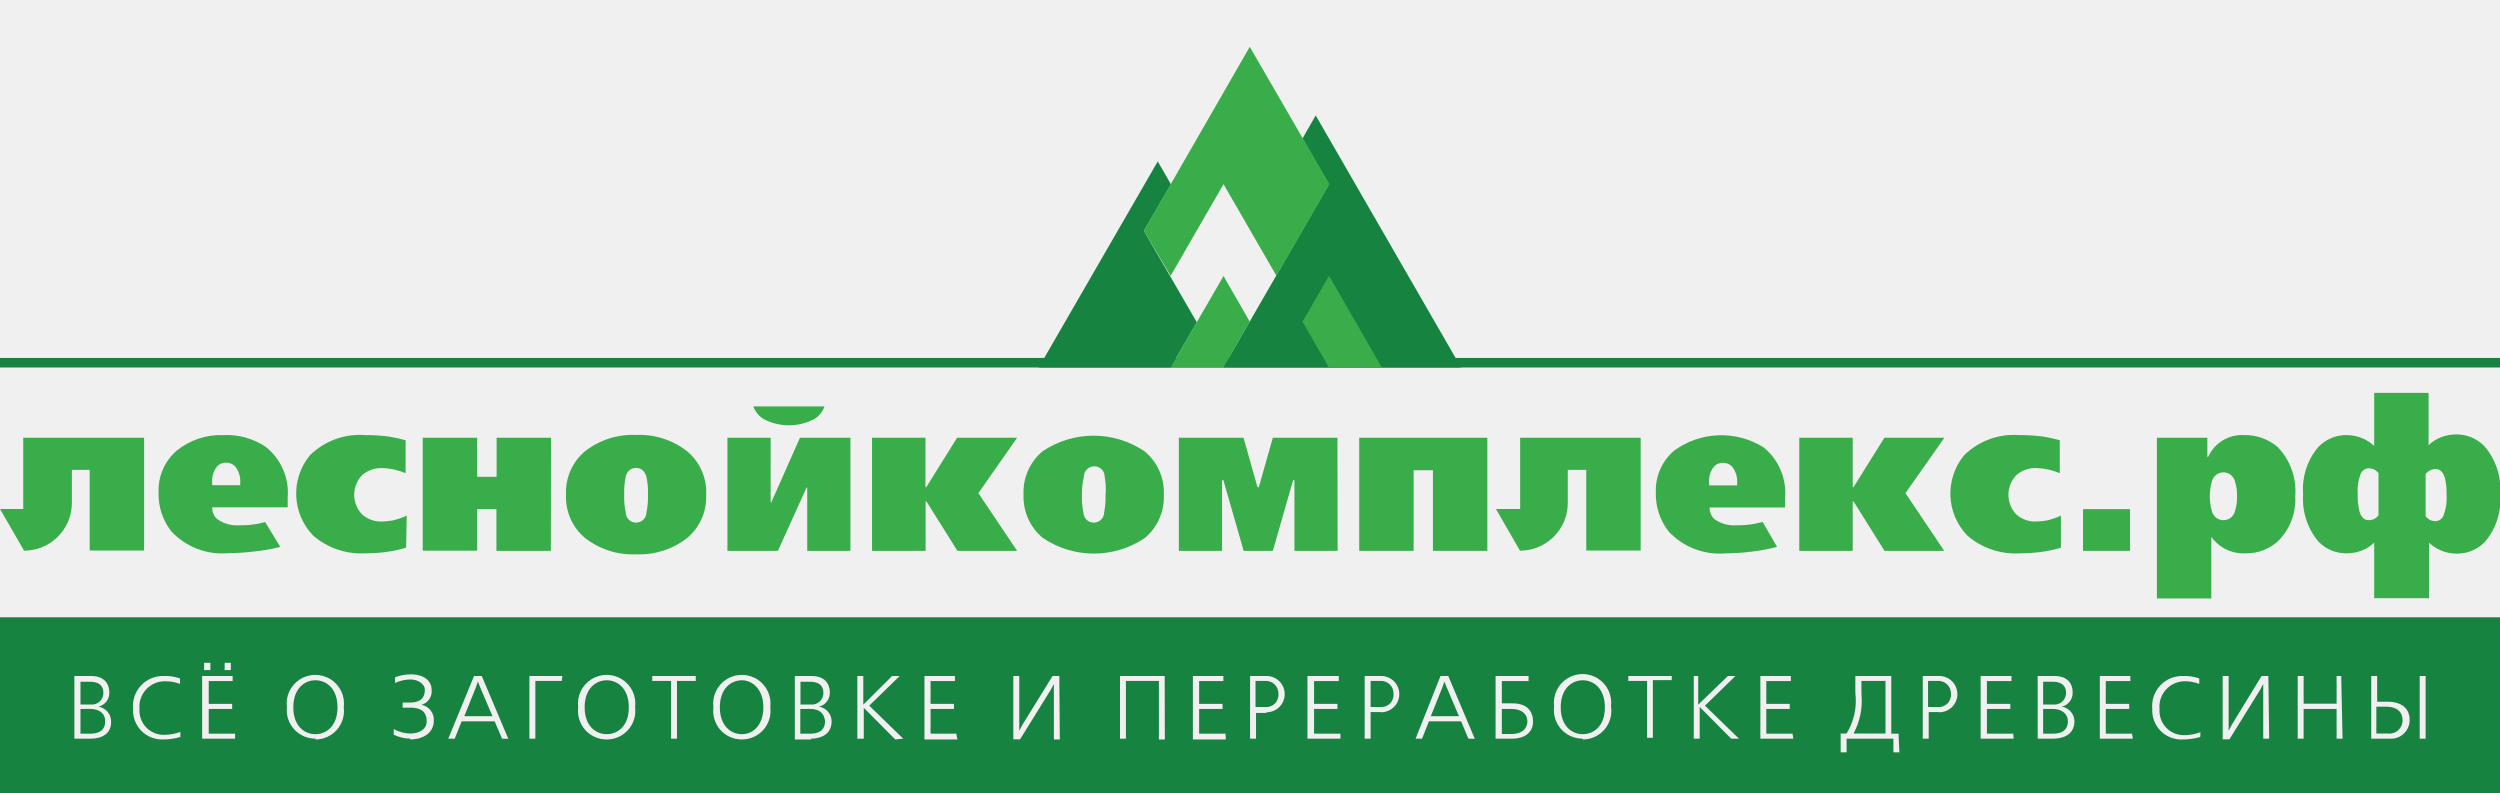
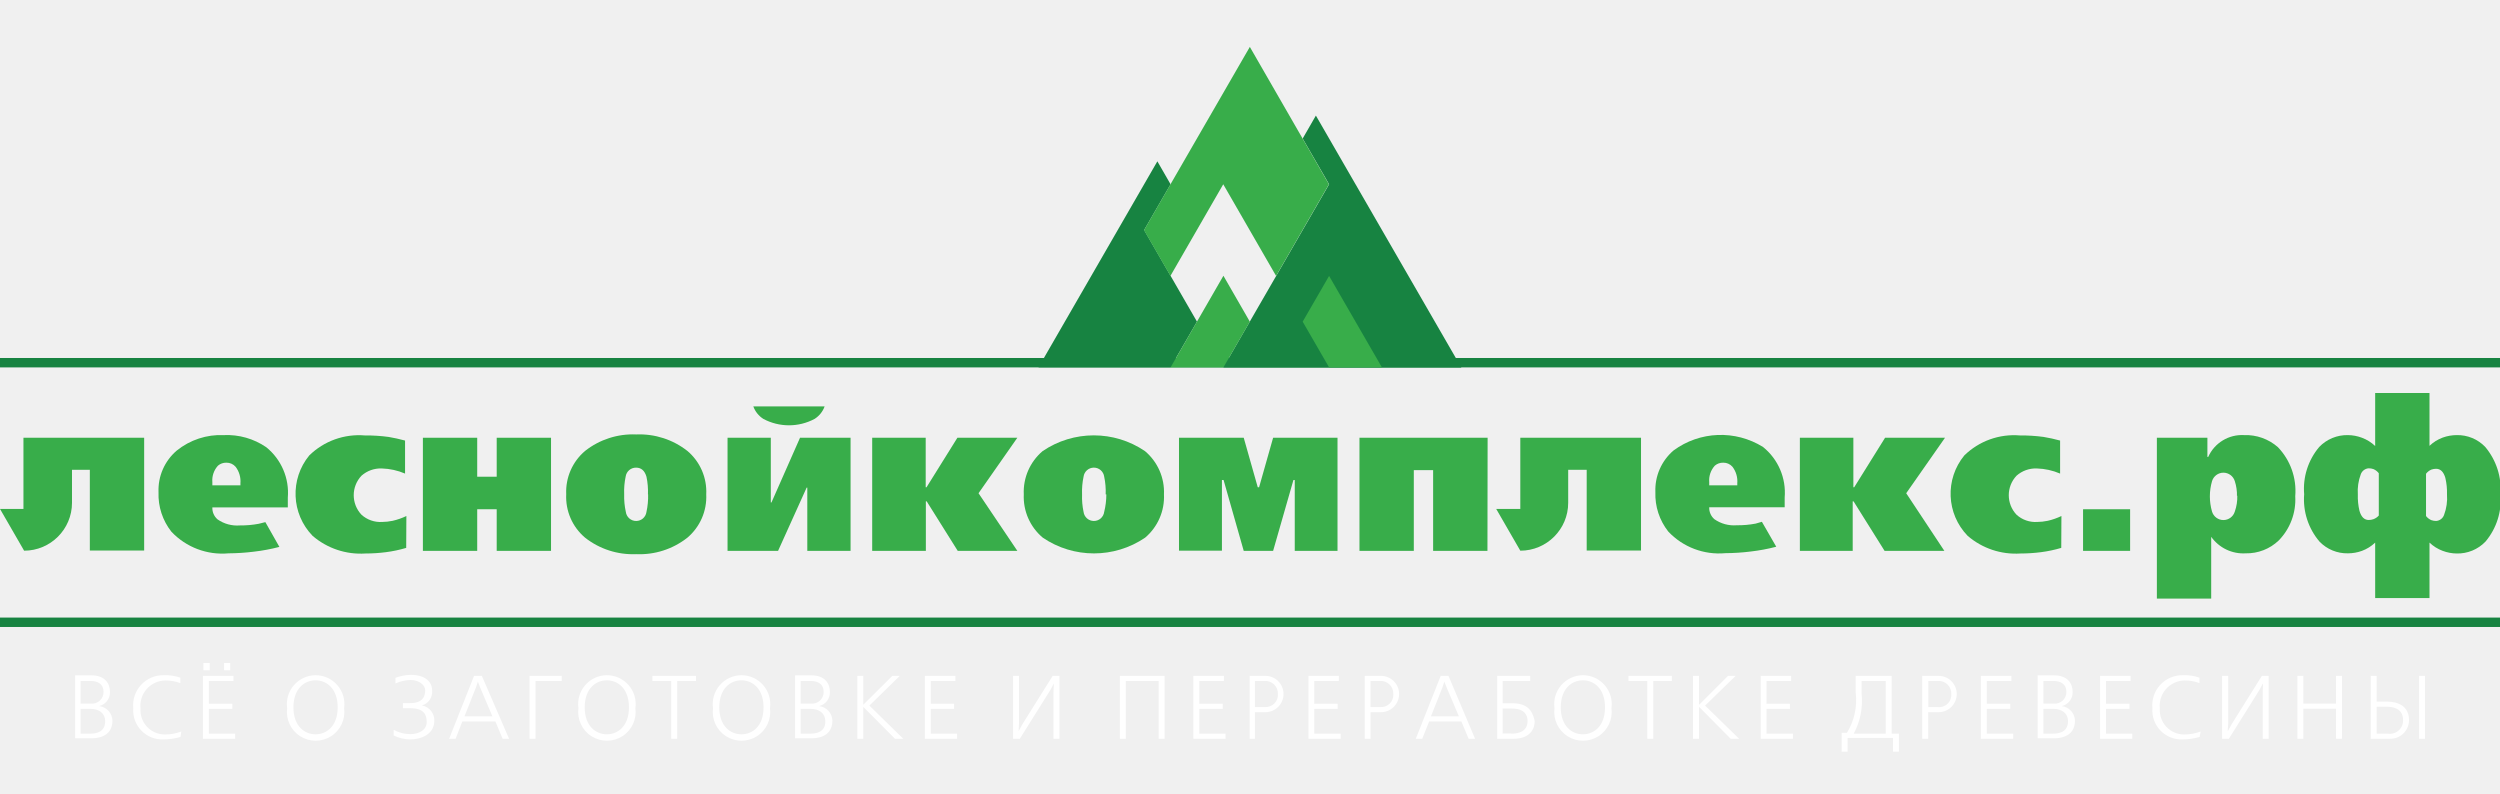
- <svg xmlns="http://www.w3.org/2000/svg" id="Слой_1" data-name="Слой 1" viewBox="0 0 151.63 48.07">
+ <svg xmlns="http://www.w3.org/2000/svg" id="Слой_1" data-name="Слой 1" viewBox="0 0 151.4 48.07">
  <defs>
-     <style>.cls-1{fill:#178341;}.cls-2{fill:#38ad4a;}</style>
+     <style>.cls-1{fill:#fff;}.cls-2{fill:#178341;}.cls-3{fill:#38ad4a;}</style>
  </defs>
-   <rect class="cls-1" x="-0.05" y="21.71" width="151.69" height="0.58" />
-   <path class="cls-1" d="M76.71,41.3h-.56v1.58h.56a.74.74,0,0,0,.83-.79A.76.76,0,0,0,76.71,41.3Z" />
-   <polygon class="cls-1" points="87.61 41.35 87.6 41.35 87.48 41.7 86.78 43.44 88.49 43.44 87.75 41.7 87.61 41.35" />
-   <path class="cls-1" d="M83.69,41.3h-.56v1.58h.56a.74.74,0,0,0,.83-.79A.76.76,0,0,0,83.69,41.3Z" />
-   <path class="cls-1" d="M96,41.26c-.66,0-1.34.5-1.34,1.64s.68,1.63,1.34,1.63,1.34-.49,1.34-1.63S96.66,41.26,96,41.26Z" />
-   <path class="cls-1" d="M112.9,42.08a4.18,4.18,0,0,1-.48,2.41h1.94V41.3H112.9Z" />
-   <path class="cls-1" d="M91.65,43h-.56v1.52h.55c.79,0,1-.43,1-.77S92.41,43,91.65,43Z" />
-   <path class="cls-1" d="M49.16,43h-.62v1.5h.58c.32,0,.92-.06.92-.76C50,43.26,49.68,43,49.16,43Z" />
-   <path class="cls-1" d="M49.94,42c0-.46-.35-.65-.77-.65h-.62v1.38h.61A.7.7,0,0,0,49.94,42Z" />
-   <path class="cls-1" d="M5.5,43H4.88v1.5h.58c.32,0,.92-.06.92-.76C6.38,43.26,6,43,5.5,43Z" />
-   <path class="cls-1" d="M6.27,42c0-.46-.35-.65-.77-.65H4.88v1.38h.61A.7.7,0,0,0,6.27,42Z" />
-   <polygon class="cls-1" points="28.99 41.35 28.98 41.35 28.86 41.7 28.16 43.44 29.87 43.44 29.13 41.7 28.99 41.35" />
-   <path class="cls-1" d="M36.8,41.26c-.66,0-1.34.5-1.34,1.64s.68,1.63,1.34,1.63,1.34-.49,1.34-1.63S37.46,41.26,36.8,41.26Z" />
-   <path class="cls-1" d="M45,41.26c-.66,0-1.34.5-1.34,1.64s.68,1.63,1.34,1.63S46.3,44,46.3,42.9,45.63,41.26,45,41.26Z" />
-   <path class="cls-1" d="M19.13,41.26c-.66,0-1.34.5-1.34,1.64s.68,1.63,1.34,1.63,1.34-.49,1.34-1.63S19.8,41.26,19.13,41.26Z" />
-   <path class="cls-1" d="M124.53,43h-.61v1.5h.58c.32,0,.92-.06.92-.76C125.42,43.26,125,43,124.53,43Z" />
-   <path class="cls-1" d="M144.73,42.86h-.6v1.63h.69a.8.8,0,0,0,.9-.81C145.71,42.92,145,42.86,144.73,42.86Z" />
-   <path class="cls-1" d="M0,37.67V48.12H151.64V37.67Zm13.63,2.53H14v.44h-.38Zm-1.25,0h.38v.44h-.38ZM5.51,44.8h-1V41h1c.79,0,1.12.44,1.12,1a.85.85,0,0,1-.66.86v0a.91.91,0,0,1,.77.9C6.76,44.79,5.69,44.8,5.51,44.8Zm5.43-.1a3.8,3.8,0,0,1-1.06.15A1.76,1.76,0,0,1,8.07,43a1.82,1.82,0,0,1,1.85-2,2.69,2.69,0,0,1,1,.15l0,.33a2.46,2.46,0,0,0-.91-.16A1.54,1.54,0,0,0,8.46,43a1.47,1.47,0,0,0,1.48,1.57,2.8,2.8,0,0,0,1-.18Zm3.32.1h-2V41h1.85v.31H12.66v1.38h1.42V43H12.66v1.5h1.6Zm4.88,0A1.73,1.73,0,0,1,17.4,42.9a1.74,1.74,0,1,1,3.45,0A1.73,1.73,0,0,1,19.13,44.85Zm5.74,0a2.35,2.35,0,0,1-1-.24l0-.34a2.14,2.14,0,0,0,1,.27c.56,0,1-.27,1-.73s-.19-.84-1-.84h-.46v-.31h.45c.8,0,.9-.47.9-.78s-.37-.62-.89-.62a2.35,2.35,0,0,0-.92.21l0-.34a2.66,2.66,0,0,1,.94-.18c.83,0,1.28.4,1.28.95a.85.85,0,0,1-.62.9h0a.92.92,0,0,1,.75,1C26.28,44.55,25.53,44.85,24.87,44.85Zm5.57,0L30,43.75H28l-.42,1.05h-.39L28.75,41h.47l1.61,3.81Zm3.62-3.5h-1.6v3.5h-.36V41h2Zm2.73,3.55a1.73,1.73,0,0,1-1.73-1.95,1.74,1.74,0,1,1,3.45,0A1.73,1.73,0,0,1,36.8,44.85Zm5.4-3.55H41.06v3.5H40.7V41.3H39.56V41H42.2ZM45,44.85a1.73,1.73,0,0,1-1.73-1.95,1.74,1.74,0,1,1,3.45,0A1.73,1.73,0,0,1,45,44.85Zm4.21,0h-1V41h1c.79,0,1.12.44,1.12,1a.85.85,0,0,1-.66.86v0a.91.91,0,0,1,.77.9C50.43,44.79,49.35,44.8,49.17,44.8Zm5.09,0-1.91-1.92h0V44.8H52V41h.36v1.74h0L54.11,41h.46l-1.85,1.8,2.06,2Zm3.77,0h-2V41h1.85v.31H56.44v1.38h1.42V43H56.44v1.5H58Zm6.21,0h-.36V41.94l0-.46h0l-.19.36-1.86,3h-.41V41h.36v2.86l0,.46h0l.21-.39L63.84,41h.41Zm6.37,0h-.36V41.3h-2v3.5h-.36V41h2.71Zm3.7,0h-2V41h1.85v.31H72.73v1.38h1.42V43H72.73v1.5h1.6Zm2.46-1.61h-.63V44.8h-.36V41h1a1.1,1.1,0,1,1,0,2.2ZM81.3,44.8h-2V41H81.2v.31H79.7v1.38h1.42V43H79.7v1.5h1.6Zm2.46-1.61h-.63V44.8h-.36V41h1a1.1,1.1,0,1,1,0,2.2Zm5.3,1.61-.44-1.05H86.67l-.42,1.05h-.39L87.37,41h.47l1.61,3.81Zm2.65,0h-1V41h2v.31H91.09v1.35h.65c1.12,0,1.24.76,1.24,1.07C93,44.42,92.48,44.8,91.72,44.8Zm4.28,0a1.73,1.73,0,0,1-1.73-1.95,1.74,1.74,0,1,1,3.45,0A1.73,1.73,0,0,1,96,44.85Zm5.4-3.55h-1.14v3.5H99.9V41.3H98.76V41h2.64ZM105,44.8l-1.91-1.92h0V44.8h-.36V41H103v1.74h0L104.8,41h.46l-1.85,1.8,2.06,2Zm3.77,0h-2V41h1.85v.31h-1.49v1.38h1.42V43h-1.42v1.5h1.59Zm6.43.83h-.36V44.8H112v.83h-.36V44.49H112a3.79,3.79,0,0,0,.53-2.46V41h2.18v3.5h.44Zm2.41-2.44h-.63V44.8h-.36V41h1a1.1,1.1,0,1,1,0,2.2Zm4.52,1.61h-2V41H122v.31h-1.49v1.38h1.42V43h-1.42v1.5h1.6Zm2.46,0h-1V41h1c.8,0,1.12.44,1.12,1a.85.85,0,0,1-.66.86v0a.91.91,0,0,1,.77.9C125.8,44.79,124.72,44.8,124.54,44.8Zm4.77,0h-2V41h1.85v.31h-1.49v1.38h1.42V43h-1.42v1.5h1.59Zm4.09-.1a3.8,3.8,0,0,1-1.06.15A1.76,1.76,0,0,1,130.54,43a1.82,1.82,0,0,1,1.85-2,2.7,2.7,0,0,1,1,.15l0,.33a2.47,2.47,0,0,0-.91-.16,1.54,1.54,0,0,0-1.5,1.7,1.47,1.47,0,0,0,1.48,1.57,2.8,2.8,0,0,0,1-.18Zm4.18.1h-.36V41.94l0-.46h0l-.19.36-1.86,3h-.41V41h.36v2.86l0,.46h0l.21-.39L137.17,41h.41Zm4.45,0h-.36V43h-2V44.8h-.36V41h.36v1.68h2V41H142Zm2.9,0h-1.16V41h.36v1.56h.61c.23,0,1.36,0,1.36,1.12A1.13,1.13,0,0,1,144.92,44.8Zm2.14,0h-.36V41h.36Z" />
-   <path class="cls-1" d="M125.31,42c0-.46-.35-.65-.77-.65h-.62v1.38h.61A.7.7,0,0,0,125.31,42Z" />
-   <path class="cls-1" d="M117.5,41.3h-.56v1.58h.56a.74.74,0,0,0,.83-.79A.76.76,0,0,0,117.5,41.3Z" />
-   <path class="cls-1" d="M69.38,14l3.21,5.55L71,22.29H63l7.22-12.5.8,1.39ZM79.8,7,79,8.4l1.6,2.78L74.19,22.29H88.62Z" />
-   <path class="cls-2" d="M75.8,19.51l-1.6,2.78H71l3.21-5.55Zm4.81-2.78L79,19.51l1.6,2.78h3.21ZM75.8,2.84,69.38,14,71,16.73l3.21-5.56,3.21,5.56h0l3.21-5.55Z" />
-   <path class="cls-2" d="M24.63,33.22a7.72,7.72,0,0,1-1.23.26,9.8,9.8,0,0,1-1.24.08A4.46,4.46,0,0,1,19,32.49a3.66,3.66,0,0,1-.2-4.88,4.31,4.31,0,0,1,3.36-1.22,10.26,10.26,0,0,1,1.44.09,10,10,0,0,1,1,.22v2a3.85,3.85,0,0,0-1.41-.31,1.76,1.76,0,0,0-1.24.44,1.72,1.72,0,0,0,0,2.36,1.71,1.71,0,0,0,1.24.44,3.35,3.35,0,0,0,.65-.07,4,4,0,0,0,.83-.29Z" />
-   <path class="cls-2" d="M33.41,33.41h-3.3V30.88H28.94v2.52h-3.3V26.55h3.3v2.37h1.18V26.55h3.3Z" />
-   <path class="cls-2" d="M42.83,30a3.24,3.24,0,0,1-1.14,2.62,4.68,4.68,0,0,1-3.11,1,4.7,4.7,0,0,1-3.11-1A3.24,3.24,0,0,1,34.33,30a3.24,3.24,0,0,1,1.14-2.62,4.68,4.68,0,0,1,3.11-1,4.7,4.7,0,0,1,3.11,1A3.24,3.24,0,0,1,42.83,30ZM39.3,30a4.34,4.34,0,0,0-.09-1.07q-.16-.55-.63-.55a.63.63,0,0,0-.63.54A4.39,4.39,0,0,0,37.86,30a4.32,4.32,0,0,0,.09,1.07.63.63,0,0,0,1.26,0A4.41,4.41,0,0,0,39.3,30Z" />
-   <path class="cls-2" d="M61.69,33.41H58.07l-1.88-3h-.05v3H52.89V26.55h3.24v3h.05l1.87-3h3.64l-2.35,3.36Z" />
-   <path class="cls-2" d="M70.59,30a3.25,3.25,0,0,1-1.14,2.62,5.52,5.52,0,0,1-6.21,0A3.24,3.24,0,0,1,62.08,30a3.24,3.24,0,0,1,1.14-2.62,5.52,5.52,0,0,1,6.21,0A3.24,3.24,0,0,1,70.59,30Zm-3.53,0A4.33,4.33,0,0,0,67,28.91a.63.63,0,0,0-1.26,0A4.4,4.4,0,0,0,65.62,30a4.32,4.32,0,0,0,.09,1.07.63.63,0,0,0,1.26,0A4.41,4.41,0,0,0,67.05,30Z" />
-   <path class="cls-2" d="M16.08,31.66l-.4.1a5.82,5.82,0,0,1-1.14.1,2.08,2.08,0,0,1-1.36-.37.91.91,0,0,1-.31-.72h4.58v-.59a3.56,3.56,0,0,0-1.31-3.06,4.21,4.21,0,0,0-2.56-.73,4.25,4.25,0,0,0-2.86.94,3.16,3.16,0,0,0-1.1,2.52,3.64,3.64,0,0,0,.78,2.39,4.23,4.23,0,0,0,3.47,1.31,13,13,0,0,0,1.53-.1A11.11,11.11,0,0,0,17,33.17h0Zm-3.21-2.42a1.33,1.33,0,0,1,.34-1,.75.75,0,0,1,.51-.18.72.72,0,0,1,.56.25,1.45,1.45,0,0,1,.29,1v.12h-1.7Z" />
-   <path class="cls-2" d="M1.41,26.55v4.32H0l1.46,2.53a2.9,2.9,0,0,0,2.9-2.9v-2H5.44v4.89h3.3V26.55Z" />
-   <path class="cls-2" d="M90.21,33.41h-3.3V28.52H85.74v4.89h-3.3V26.55h7.77Z" />
-   <path class="cls-2" d="M117.92,33.41h-3.62l-1.88-3h-.05v3h-3.24V26.55h3.24v3h.05l1.87-3h3.64l-2.36,3.36Z" />
-   <path class="cls-2" d="M125,33.22a7.72,7.72,0,0,1-1.23.26,9.8,9.8,0,0,1-1.24.08,4.46,4.46,0,0,1-3.2-1.07,3.66,3.66,0,0,1-.2-4.88,4.31,4.31,0,0,1,3.36-1.22,10.25,10.25,0,0,1,1.44.09,10,10,0,0,1,1,.22v2a3.85,3.85,0,0,0-1.41-.31,1.76,1.76,0,0,0-1.24.44,1.73,1.73,0,0,0,0,2.36,1.71,1.71,0,0,0,1.24.44,3.35,3.35,0,0,0,.65-.07,4,4,0,0,0,.83-.29Z" />
-   <path class="cls-2" d="M129.19,33.41h-2.85V30.88h2.85Z" />
-   <path class="cls-2" d="M139.21,30.1a3.55,3.55,0,0,1-1,2.68,2.82,2.82,0,0,1-2,.78,2.39,2.39,0,0,1-2.09-1v3.74h-3.3V26.55h3.06v1.16h.05a2.24,2.24,0,0,1,2.17-1.32,3,3,0,0,1,2.05.73A3.83,3.83,0,0,1,139.21,30.1Zm-3.53,0a2.69,2.69,0,0,0-.13-.92.72.72,0,0,0-1.39,0,3.31,3.31,0,0,0,0,1.84.72.72,0,0,0,1.39,0A2.67,2.67,0,0,0,135.68,30.07Z" />
-   <path class="cls-2" d="M151.64,30a3.94,3.94,0,0,1-.92,2.86,2.34,2.34,0,0,1-1.74.72,2.48,2.48,0,0,1-.85-.16,2.35,2.35,0,0,1-.8-.5v3.36H144V32.91a2.33,2.33,0,0,1-.8.5,2.49,2.49,0,0,1-.85.15,2.32,2.32,0,0,1-1.73-.71,4,4,0,0,1-.93-2.88,3.94,3.94,0,0,1,.92-2.86,2.34,2.34,0,0,1,1.74-.72,2.48,2.48,0,0,1,.85.16,2.35,2.35,0,0,1,.8.5V23.83h3.3V27a2.33,2.33,0,0,1,.8-.5,2.5,2.5,0,0,1,.85-.15,2.32,2.32,0,0,1,1.73.71A4,4,0,0,1,151.64,30Zm-7.38,1.28V28.7a.81.81,0,0,0-.32-.25.9.9,0,0,0-.29-.05.55.55,0,0,0-.48.36A2.92,2.92,0,0,0,143,30a3.86,3.86,0,0,0,.1,1q.16.55.56.55a.89.89,0,0,0,.29-.05A.8.8,0,0,0,144.26,31.26ZM148.39,30a3.87,3.87,0,0,0-.1-1q-.16-.55-.56-.55a.89.89,0,0,0-.29.05.81.81,0,0,0-.32.25v2.56a.8.8,0,0,0,.32.25.89.89,0,0,0,.29.05.55.55,0,0,0,.48-.36A2.91,2.91,0,0,0,148.39,30Z" />
-   <path class="cls-2" d="M106.47,31.76a5.82,5.82,0,0,1-1.14.1A2.08,2.08,0,0,1,104,31.5a.91.91,0,0,1-.31-.72h4.58v-.59a3.56,3.56,0,0,0-1.31-3.06,4.84,4.84,0,0,0-5.43.21,3.16,3.16,0,0,0-1.1,2.52,3.65,3.65,0,0,0,.79,2.39,4.23,4.23,0,0,0,3.47,1.31,13,13,0,0,0,1.53-.1,11.11,11.11,0,0,0,1.56-.29l-.87-1.51Zm-2.81-2.51a1.33,1.33,0,0,1,.34-1,.75.75,0,0,1,.51-.18.72.72,0,0,1,.56.25,1.45,1.45,0,0,1,.29,1v.12h-1.7Z" />
-   <path class="cls-2" d="M92.2,26.55v4.32H90.73l1.46,2.53a2.9,2.9,0,0,0,2.9-2.9v-2h1.12v4.89h3.3V26.55Z" />
-   <polygon class="cls-2" points="51.58 33.41 48.96 33.41 48.96 29.57 48.92 29.57 47.18 33.41 44.12 33.41 44.12 26.55 46.74 26.55 46.74 30.47 46.78 30.47 48.52 26.55 51.58 26.55 51.58 33.41" />
-   <path class="cls-2" d="M45.69,24.65a1.51,1.51,0,0,0,.61.76,3.31,3.31,0,0,0,3.1,0,1.51,1.51,0,0,0,.61-.76Z" />
-   <path class="cls-2" d="M81.13,33.41H78.51V29.12h-.08l-1.23,4.29H75.43L74.2,29.12h-.08v4.29H71.5V26.55h3.92l.85,3h.08l.85-3h3.92Z" />
-   <rect class="cls-1" x="-0.05" y="37.44" width="151.68" height="0.58" />
+   <path class="cls-1" d="M6,42.76v0a.85.85,0,0,0,.66-.86c0-.52-.32-1-1.11-1h-1v3.81h1c.18,0,1.26,0,1.26-1.07A.91.91,0,0,0,6,42.76ZM4.88,41.24H5.5c.42,0,.77.19.77.65a.7.7,0,0,1-.78.72H4.88Zm.58,3.19H4.88v-1.5h.61c.51,0,.88.27.88.74C6.37,44.37,5.78,44.43,5.45,44.43Z" />
+   <path class="cls-1" d="M76.68,40.93h-1v3.81H76V43.13h.63a1.1,1.1,0,1,0,0-2.2Zm-.07,1.89H76V41.24h.56a.76.76,0,0,1,.83.79A.74.74,0,0,1,76.61,42.82Z" />
+   <path class="cls-1" d="M87.72,40.93h-.47l-1.51,3.81h.39l.42-1.05H88.5l.44,1.05h.39Zm-1.06,2.45.69-1.74.12-.36h0l.14.36.74,1.74Z" />
+   <path class="cls-1" d="M83.65,40.93h-1v3.81H83V43.13h.63a1.1,1.1,0,1,0,0-2.2Zm-.07,1.89H83V41.24h.56a.76.76,0,0,1,.82.79A.74.74,0,0,1,83.58,42.82Z" />
+   <path class="cls-1" d="M95.86,40.89a1.75,1.75,0,0,0-1.72,2,1.74,1.74,0,1,0,3.45,0A1.75,1.75,0,0,0,95.86,40.89Zm0,3.58c-.66,0-1.34-.49-1.34-1.63s.67-1.64,1.34-1.64,1.34.5,1.34,1.64S96.52,44.47,95.86,44.47Z" />
+   <path class="cls-1" d="M114.56,44.43v-3.5h-2.18v1a3.79,3.79,0,0,1-.53,2.45h-.32v1.14h.36v-.83h2.75v.83H115V44.43Zm-.36,0h-1.94a4.17,4.17,0,0,0,.48-2.41v-.78h1.46Z" />
+   <path class="cls-1" d="M91.62,42.59H91V41.24h1.67v-.31h-2v3.81h1c.76,0,1.27-.38,1.27-1.08C92.86,43.35,92.73,42.59,91.62,42.59Zm-.1,1.83H91V42.91h.56c.76,0,.95.39.95.76S92.31,44.43,91.52,44.43Z" />
+   <path class="cls-1" d="M49.6,42.76v0a.85.85,0,0,0,.66-.86c0-.52-.32-1-1.11-1h-1v3.81h1c.18,0,1.26,0,1.26-1.07A.91.91,0,0,0,49.6,42.76Zm-1.11-1.52h.62c.42,0,.77.19.77.65a.7.7,0,0,1-.78.72h-.61Zm.58,3.19h-.58v-1.5h.61c.51,0,.88.27.88.74C50,44.37,49.38,44.43,49.06,44.43Z" />
+   <path class="cls-1" d="M29.18,40.93h-.47L27.2,44.74h.39L28,43.69H30l.44,1.05h.39Zm-1.05,2.45.69-1.74.12-.36h0l.14.36.74,1.74Z" />
+   <path class="cls-1" d="M36.75,40.89a1.75,1.75,0,0,0-1.72,2,1.74,1.74,0,1,0,3.45,0A1.75,1.75,0,0,0,36.75,40.89Zm0,3.58c-.66,0-1.34-.49-1.34-1.63s.67-1.64,1.34-1.64,1.34.5,1.34,1.64S37.41,44.47,36.75,44.47Z" />
+   <path class="cls-1" d="M44.9,40.89a1.75,1.75,0,0,0-1.72,2,1.74,1.74,0,1,0,3.45,0A1.75,1.75,0,0,0,44.9,40.89Zm0,3.58c-.66,0-1.34-.49-1.34-1.63s.67-1.64,1.34-1.64,1.34.5,1.34,1.64S45.57,44.47,44.9,44.47Z" />
+   <path class="cls-1" d="M19.11,40.89a1.75,1.75,0,0,0-1.72,2,1.74,1.74,0,1,0,3.45,0A1.75,1.75,0,0,0,19.11,40.89Zm0,3.58c-.66,0-1.34-.49-1.34-1.63s.67-1.64,1.34-1.64,1.34.5,1.34,1.64S19.77,44.47,19.11,44.47Z" />
+   <path class="cls-1" d="M144.54,42.49h-.61V40.93h-.36v3.81h1.15a1.13,1.13,0,0,0,1.17-1.13C145.89,42.49,144.76,42.49,144.54,42.49Zm.08,1.94h-.69V42.8h.6c.31,0,1,.05,1,.82A.8.8,0,0,1,144.61,44.43Z" />
+   <rect class="cls-1" x="13.57" y="40.15" width="0.37" height="0.44" />
+   <rect class="cls-1" x="12.32" y="40.15" width="0.38" height="0.44" />
+   <path class="cls-1" d="M10.93,44.63a3.8,3.8,0,0,1-1.05.15,1.76,1.76,0,0,1-1.81-1.89,1.82,1.82,0,0,1,1.85-2,2.68,2.68,0,0,1,1,.15l0,.33a2.45,2.45,0,0,0-.91-.16,1.53,1.53,0,0,0-1.5,1.7,1.47,1.47,0,0,0,1.47,1.57,2.79,2.79,0,0,0,1-.18Z" />
+   <polygon class="cls-1" points="14.24 44.74 12.29 44.74 12.29 40.93 14.14 40.93 14.14 41.24 12.65 41.24 12.65 42.62 14.07 42.62 14.07 42.93 12.65 42.93 12.65 44.43 14.24 44.43 14.24 44.74" />
+   <path class="cls-1" d="M24.84,44.78a2.35,2.35,0,0,1-1-.24l0-.34a2.14,2.14,0,0,0,1,.26c.55,0,1-.26,1-.73s-.18-.84-1-.84H24.4v-.31h.45c.8,0,.9-.47.9-.78s-.37-.62-.89-.62a2.35,2.35,0,0,0-.91.21l0-.34a2.66,2.66,0,0,1,.94-.18c.83,0,1.28.4,1.28.95a.85.85,0,0,1-.62.9h0a.92.92,0,0,1,.75,1C26.25,44.48,25.5,44.78,24.84,44.78Z" />
+   <polygon class="cls-1" points="34.02 41.24 32.43 41.24 32.43 44.74 32.07 44.74 32.07 40.93 34.02 40.93 34.02 41.24" />
+   <polygon class="cls-1" points="42.15 41.24 41.01 41.24 41.01 44.74 40.65 44.74 40.65 41.24 39.51 41.24 39.51 40.93 42.15 40.93 42.15 41.24" />
+   <polygon class="cls-1" points="54.2 44.74 52.29 42.82 52.28 42.82 52.28 44.74 51.92 44.74 51.92 40.93 52.28 40.93 52.28 42.67 52.29 42.67 54.04 40.93 54.49 40.93 52.65 42.73 54.7 44.74 54.2 44.74" />
+   <polygon class="cls-1" points="57.96 44.74 56.01 44.74 56.01 40.93 57.86 40.93 57.86 41.24 56.37 41.24 56.37 42.62 57.78 42.62 57.78 42.93 56.37 42.93 56.37 44.43 57.96 44.43 57.96 44.74" />
+   <polygon class="cls-1" points="64.16 44.74 63.8 44.74 63.8 41.88 63.82 41.41 63.81 41.41 63.62 41.77 61.76 44.74 61.35 44.74 61.35 40.93 61.71 40.93 61.71 43.79 61.69 44.26 61.7 44.26 61.91 43.87 63.75 40.93 64.16 40.93 64.16 44.74" />
+   <polygon class="cls-1" points="70.53 44.74 70.17 44.74 70.17 41.24 68.18 41.24 68.18 44.74 67.82 44.74 67.82 40.93 70.53 40.93 70.53 44.74" />
+   <polygon class="cls-1" points="74.22 44.74 72.27 44.74 72.27 40.93 74.12 40.93 74.12 41.24 72.63 41.24 72.63 42.62 74.05 42.62 74.05 42.93 72.63 42.93 72.63 44.43 74.22 44.43 74.22 44.74" />
+   <polygon class="cls-1" points="81.19 44.74 79.24 44.74 79.24 40.93 81.08 40.93 81.08 41.24 79.59 41.24 79.59 42.62 81.01 42.62 81.01 42.93 79.59 42.93 79.59 44.43 81.19 44.43 81.19 44.74" />
+   <polygon class="cls-1" points="101.25 41.24 100.12 41.24 100.12 44.74 99.76 44.74 99.76 41.24 98.62 41.24 98.62 40.93 101.25 40.93 101.25 41.24" />
+   <polygon class="cls-1" points="104.81 44.74 102.91 42.82 102.89 42.82 102.89 44.74 102.53 44.74 102.53 40.93 102.89 40.93 102.89 42.67 102.91 42.67 104.65 40.93 105.11 40.93 103.26 42.73 105.32 44.74 104.81 44.74" />
+   <polygon class="cls-1" points="108.58 44.74 106.63 44.74 106.63 40.93 108.47 40.93 108.47 41.24 106.98 41.24 106.98 42.62 108.4 42.62 108.4 42.93 106.98 42.93 106.98 44.43 108.58 44.43 108.58 44.74" />
+   <polygon class="cls-1" points="121.92 44.74 119.96 44.74 119.96 40.93 121.81 40.93 121.81 41.24 120.32 41.24 120.32 42.62 121.74 42.62 121.74 42.93 120.32 42.93 120.32 44.43 121.92 44.43 121.92 44.74" />
+   <polygon class="cls-1" points="129.13 44.74 127.18 44.74 127.18 40.93 129.03 40.93 129.03 41.24 127.54 41.24 127.54 42.62 128.96 42.62 128.96 42.93 127.54 42.93 127.54 44.43 129.13 44.43 129.13 44.74" />
+   <path class="cls-1" d="M133.21,44.63a3.79,3.79,0,0,1-1.05.15,1.76,1.76,0,0,1-1.81-1.89,1.82,1.82,0,0,1,1.85-2,2.69,2.69,0,0,1,1,.15l0,.33a2.46,2.46,0,0,0-.91-.16,1.53,1.53,0,0,0-1.49,1.7,1.47,1.47,0,0,0,1.47,1.57,2.8,2.8,0,0,0,1-.18Z" />
+   <polygon class="cls-1" points="137.39 44.74 137.03 44.74 137.03 41.88 137.05 41.41 137.03 41.41 136.84 41.77 134.98 44.74 134.57 44.74 134.57 40.93 134.94 40.93 134.94 43.79 134.91 44.26 134.93 44.26 135.14 43.87 136.98 40.93 137.39 40.93 137.39 44.74" />
+   <polygon class="cls-1" points="141.83 44.74 141.47 44.74 141.47 42.92 139.49 42.92 139.49 44.74 139.13 44.74 139.13 40.93 139.49 40.93 139.49 42.61 141.47 42.61 141.47 40.93 141.83 40.93 141.83 44.74" />
+   <rect class="cls-1" x="146.5" y="40.93" width="0.36" height="3.81" />
+   <path class="cls-1" d="M124.86,42.76v0a.85.85,0,0,0,.66-.86c0-.52-.32-1-1.12-1h-1v3.81h1c.18,0,1.26,0,1.26-1.07A.91.91,0,0,0,124.86,42.76Zm-1.11-1.52h.62c.42,0,.77.19.77.65a.7.7,0,0,1-.78.72h-.61Zm.58,3.19h-.58v-1.5h.61c.51,0,.88.27.88.74C125.24,44.37,124.64,44.43,124.32,44.43Z" />
+   <path class="cls-1" d="M117.41,40.93h-1v3.81h.36V43.13h.63a1.1,1.1,0,1,0,0-2.2Zm-.07,1.89h-.56V41.24h.56a.76.76,0,0,1,.83.79A.74.74,0,0,1,117.34,42.82Z" />
+   <rect class="cls-2" x="-0.04" y="21.68" width="151.47" height="0.57" />
+   <path class="cls-2" d="M69.29,13.93l3.2,5.55-1.6,2.77h-8L70.09,9.77l.8,1.39ZM79.69,7l-.8,1.39,1.6,2.77-6.41,11.1H88.5Z" />
+   <path class="cls-3" d="M75.69,19.48l-1.6,2.77h-3.2l3.2-5.55Zm4.8-2.77-1.6,2.77,1.6,2.77h3.2ZM75.69,2.84l-6.41,11.1,1.6,2.77,3.2-5.55,3.2,5.55h0l3.2-5.55Z" />
+   <path class="cls-3" d="M24.6,33.18a7.71,7.71,0,0,1-1.23.26,9.79,9.79,0,0,1-1.24.08,4.46,4.46,0,0,1-3.2-1.07,3.66,3.66,0,0,1-.2-4.87,4.3,4.3,0,0,1,3.36-1.21,10.24,10.24,0,0,1,1.44.09,10,10,0,0,1,1,.22v2a3.85,3.85,0,0,0-1.41-.31,1.75,1.75,0,0,0-1.23.44,1.72,1.72,0,0,0,0,2.36,1.7,1.7,0,0,0,1.24.44,3.34,3.34,0,0,0,.65-.07,4,4,0,0,0,.83-.29Z" />
+   <path class="cls-3" d="M33.37,33.36H30.08V30.84H28.9v2.52H25.61V26.51H28.9v2.36h1.18V26.51h3.29Z" />
+   <path class="cls-3" d="M42.77,29.94a3.24,3.24,0,0,1-1.14,2.62,4.67,4.67,0,0,1-3.1,1,4.69,4.69,0,0,1-3.1-1,3.23,3.23,0,0,1-1.14-2.63,3.24,3.24,0,0,1,1.14-2.62,4.67,4.67,0,0,1,3.1-1,4.69,4.69,0,0,1,3.1,1A3.23,3.23,0,0,1,42.77,29.94Zm-3.53,0a4.33,4.33,0,0,0-.09-1.07q-.16-.55-.63-.55a.63.63,0,0,0-.63.54,4.39,4.39,0,0,0-.09,1.08A4.31,4.31,0,0,0,37.9,31a.63.63,0,0,0,1.25,0A4.41,4.41,0,0,0,39.25,29.94Z" />
+   <path class="cls-3" d="M61.61,33.36H58l-1.88-3h-.05v3H52.82V26.51h3.24v3h.05l1.87-3h3.63l-2.35,3.36Z" />
+   <path class="cls-3" d="M70.49,29.94a3.24,3.24,0,0,1-1.14,2.62,5.51,5.51,0,0,1-6.2,0A3.23,3.23,0,0,1,62,29.94a3.24,3.24,0,0,1,1.14-2.62,5.51,5.51,0,0,1,6.2,0A3.24,3.24,0,0,1,70.49,29.94Zm-3.53,0a4.33,4.33,0,0,0-.09-1.07.63.63,0,0,0-1.25,0,4.39,4.39,0,0,0-.09,1.08A4.31,4.31,0,0,0,65.62,31a.63.63,0,0,0,1.25,0A4.4,4.4,0,0,0,67,29.94Z" />
+   <path class="cls-3" d="M16.07,31.62l-.4.1a5.81,5.81,0,0,1-1.14.1,2.07,2.07,0,0,1-1.36-.37.91.91,0,0,1-.31-.72h4.57v-.59a3.55,3.55,0,0,0-1.31-3.06,4.21,4.21,0,0,0-2.56-.73,4.24,4.24,0,0,0-2.86.94,3.15,3.15,0,0,0-1.1,2.52,3.64,3.64,0,0,0,.78,2.39,4.23,4.23,0,0,0,3.46,1.31,13,13,0,0,0,1.53-.1,11.09,11.09,0,0,0,1.55-.29h0ZM12.86,29.2a1.32,1.32,0,0,1,.34-1,.75.75,0,0,1,.51-.18.72.72,0,0,1,.56.25,1.45,1.45,0,0,1,.29,1v.12h-1.7Z" />
+   <path class="cls-3" d="M1.42,26.51v4.31H0l1.46,2.53a2.9,2.9,0,0,0,2.9-2.9v-2H5.44v4.89H8.73V26.51Z" />
+   <path class="cls-3" d="M90.08,33.36H86.79V28.47H85.62v4.89H82.33V26.51h7.76Z" />
+   <path class="cls-3" d="M117.75,33.36h-3.62l-1.88-3h-.05v3H109V26.51h3.24v3h.05l1.87-3h3.63l-2.35,3.36Z" />
+   <path class="cls-3" d="M124.83,33.18a7.71,7.71,0,0,1-1.23.26,9.79,9.79,0,0,1-1.24.08,4.46,4.46,0,0,1-3.2-1.07,3.66,3.66,0,0,1-.2-4.87,4.3,4.3,0,0,1,3.36-1.21,10.24,10.24,0,0,1,1.44.09,10,10,0,0,1,1,.22v2a3.85,3.85,0,0,0-1.41-.31,1.75,1.75,0,0,0-1.23.44,1.72,1.72,0,0,0,0,2.36,1.7,1.7,0,0,0,1.24.44,3.34,3.34,0,0,0,.65-.07,4,4,0,0,0,.83-.29Z" />
+   <path class="cls-3" d="M129,33.36h-2.85V30.84H129Z" />
+   <path class="cls-3" d="M139,30.05a3.54,3.54,0,0,1-1,2.68,2.81,2.81,0,0,1-2,.78,2.39,2.39,0,0,1-2.09-1v3.74h-3.29V26.51h3.06v1.16h.05a2.24,2.24,0,0,1,2.17-1.32,2.94,2.94,0,0,1,2.05.73A3.83,3.83,0,0,1,139,30.05Zm-3.53,0a2.69,2.69,0,0,0-.13-.91.72.72,0,0,0-1.38,0,3.31,3.31,0,0,0,0,1.84.72.72,0,0,0,1.38,0A2.67,2.67,0,0,0,135.49,30Z" />
+   <path class="cls-3" d="M151.43,29.94a3.93,3.93,0,0,1-.91,2.86,2.34,2.34,0,0,1-1.74.72,2.47,2.47,0,0,1-.85-.16,2.34,2.34,0,0,1-.8-.5v3.36h-3.29V32.86a2.32,2.32,0,0,1-.8.5,2.49,2.49,0,0,1-.85.15,2.32,2.32,0,0,1-1.72-.71,3.94,3.94,0,0,1-.93-2.87,3.93,3.93,0,0,1,.91-2.86,2.34,2.34,0,0,1,1.74-.72,2.47,2.47,0,0,1,.85.16,2.35,2.35,0,0,1,.8.5V23.8h3.29V27a2.33,2.33,0,0,1,.8-.5,2.5,2.5,0,0,1,.85-.15,2.32,2.32,0,0,1,1.72.71A4,4,0,0,1,151.43,29.94Zm-7.37,1.28V28.66a.81.81,0,0,0-.32-.25.89.89,0,0,0-.29-.05.55.55,0,0,0-.48.36,2.92,2.92,0,0,0-.18,1.22,3.85,3.85,0,0,0,.1,1q.16.55.56.55a.89.89,0,0,0,.29-.05A.8.8,0,0,0,144.06,31.22Zm4.13-1.28a3.87,3.87,0,0,0-.1-1q-.16-.55-.56-.55a.89.89,0,0,0-.29.05.81.81,0,0,0-.32.25v2.56a.8.8,0,0,0,.32.25.88.88,0,0,0,.29.05.55.55,0,0,0,.48-.36A2.91,2.91,0,0,0,148.19,29.94Z" />
+   <path class="cls-3" d="M106.32,31.71a5.81,5.81,0,0,1-1.14.1,2.07,2.07,0,0,1-1.36-.37.91.91,0,0,1-.31-.72h4.57v-.59a3.55,3.55,0,0,0-1.31-3.06,4.83,4.83,0,0,0-5.42.21,3.15,3.15,0,0,0-1.1,2.52,3.64,3.64,0,0,0,.78,2.39,4.22,4.22,0,0,0,3.46,1.31,13,13,0,0,0,1.53-.1,11.09,11.09,0,0,0,1.55-.29l-.87-1.51Zm-2.81-2.51a1.32,1.32,0,0,1,.34-1,.75.75,0,0,1,.51-.18.72.72,0,0,1,.56.25,1.45,1.45,0,0,1,.29,1v.12h-1.7Z" />
+   <path class="cls-3" d="M92.07,26.51v4.31H90.61l1.46,2.53a2.9,2.9,0,0,0,2.9-2.9v-2h1.12v4.89h3.29V26.51Z" />
+   <polygon class="cls-3" points="51.51 33.36 48.89 33.36 48.89 29.53 48.85 29.53 47.12 33.36 44.06 33.36 44.06 26.51 46.68 26.51 46.68 30.43 46.72 30.43 48.45 26.51 51.51 26.51 51.51 33.36" />
+   <path class="cls-3" d="M45.62,24.61a1.51,1.51,0,0,0,.61.76,3.3,3.3,0,0,0,3.1,0,1.5,1.5,0,0,0,.61-.76Z" />
+   <path class="cls-3" d="M81,33.36H78.41V29.07h-.08L77.1,33.36H75.32L74.1,29.07H74v4.28H71.4V26.51h3.92l.85,3h.08l.85-3H81Z" />
+   <rect class="cls-2" y="37.4" width="151.47" height="0.57" />
</svg>
